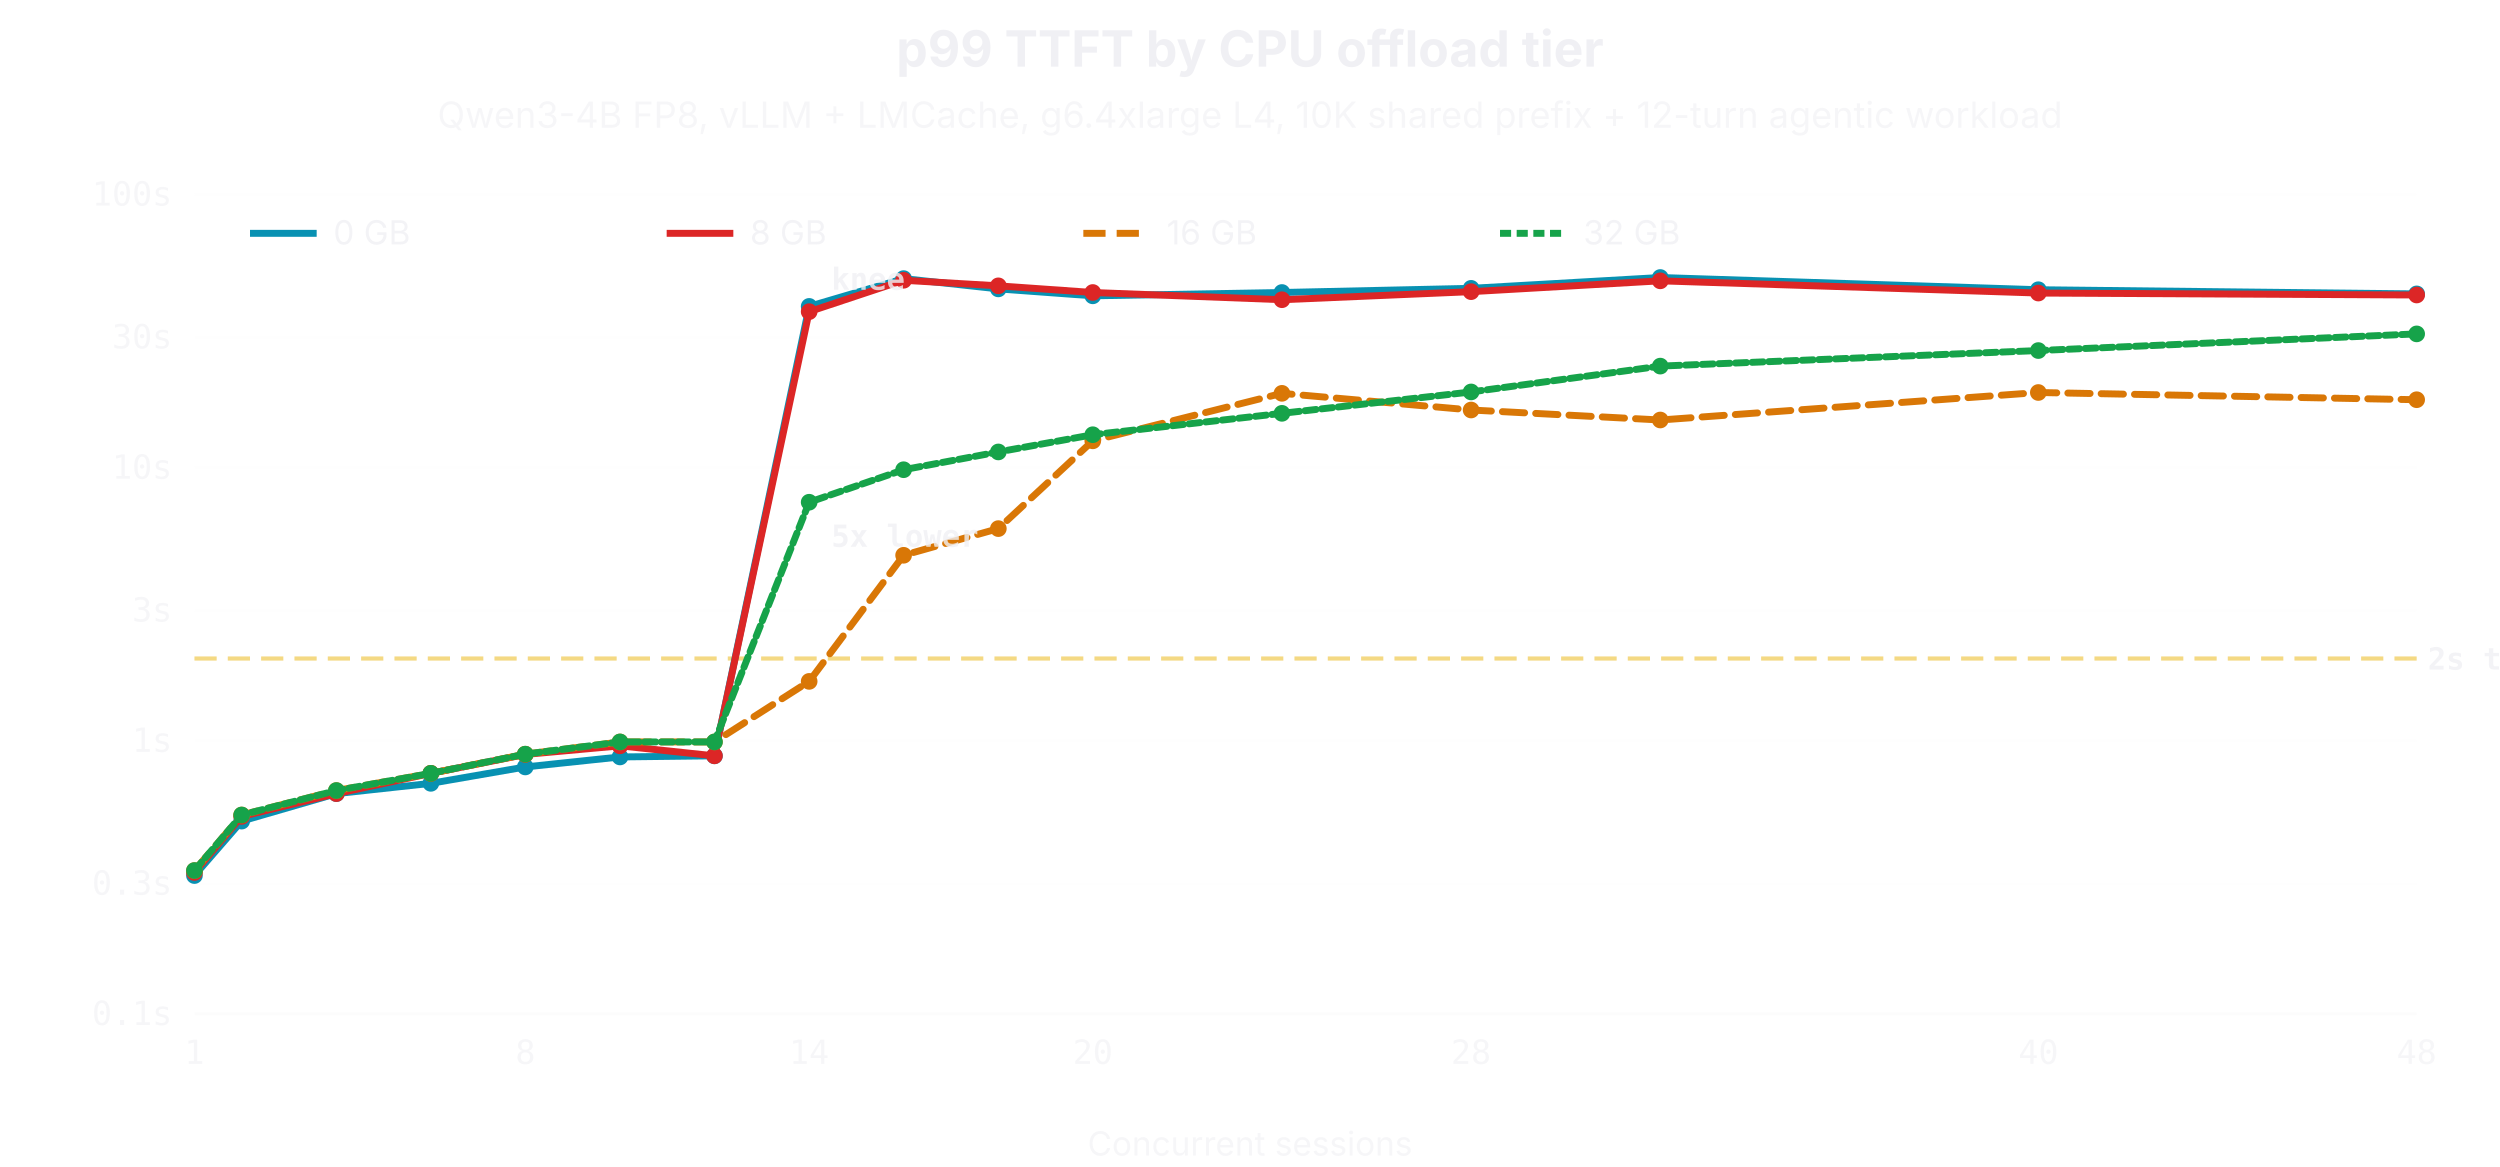
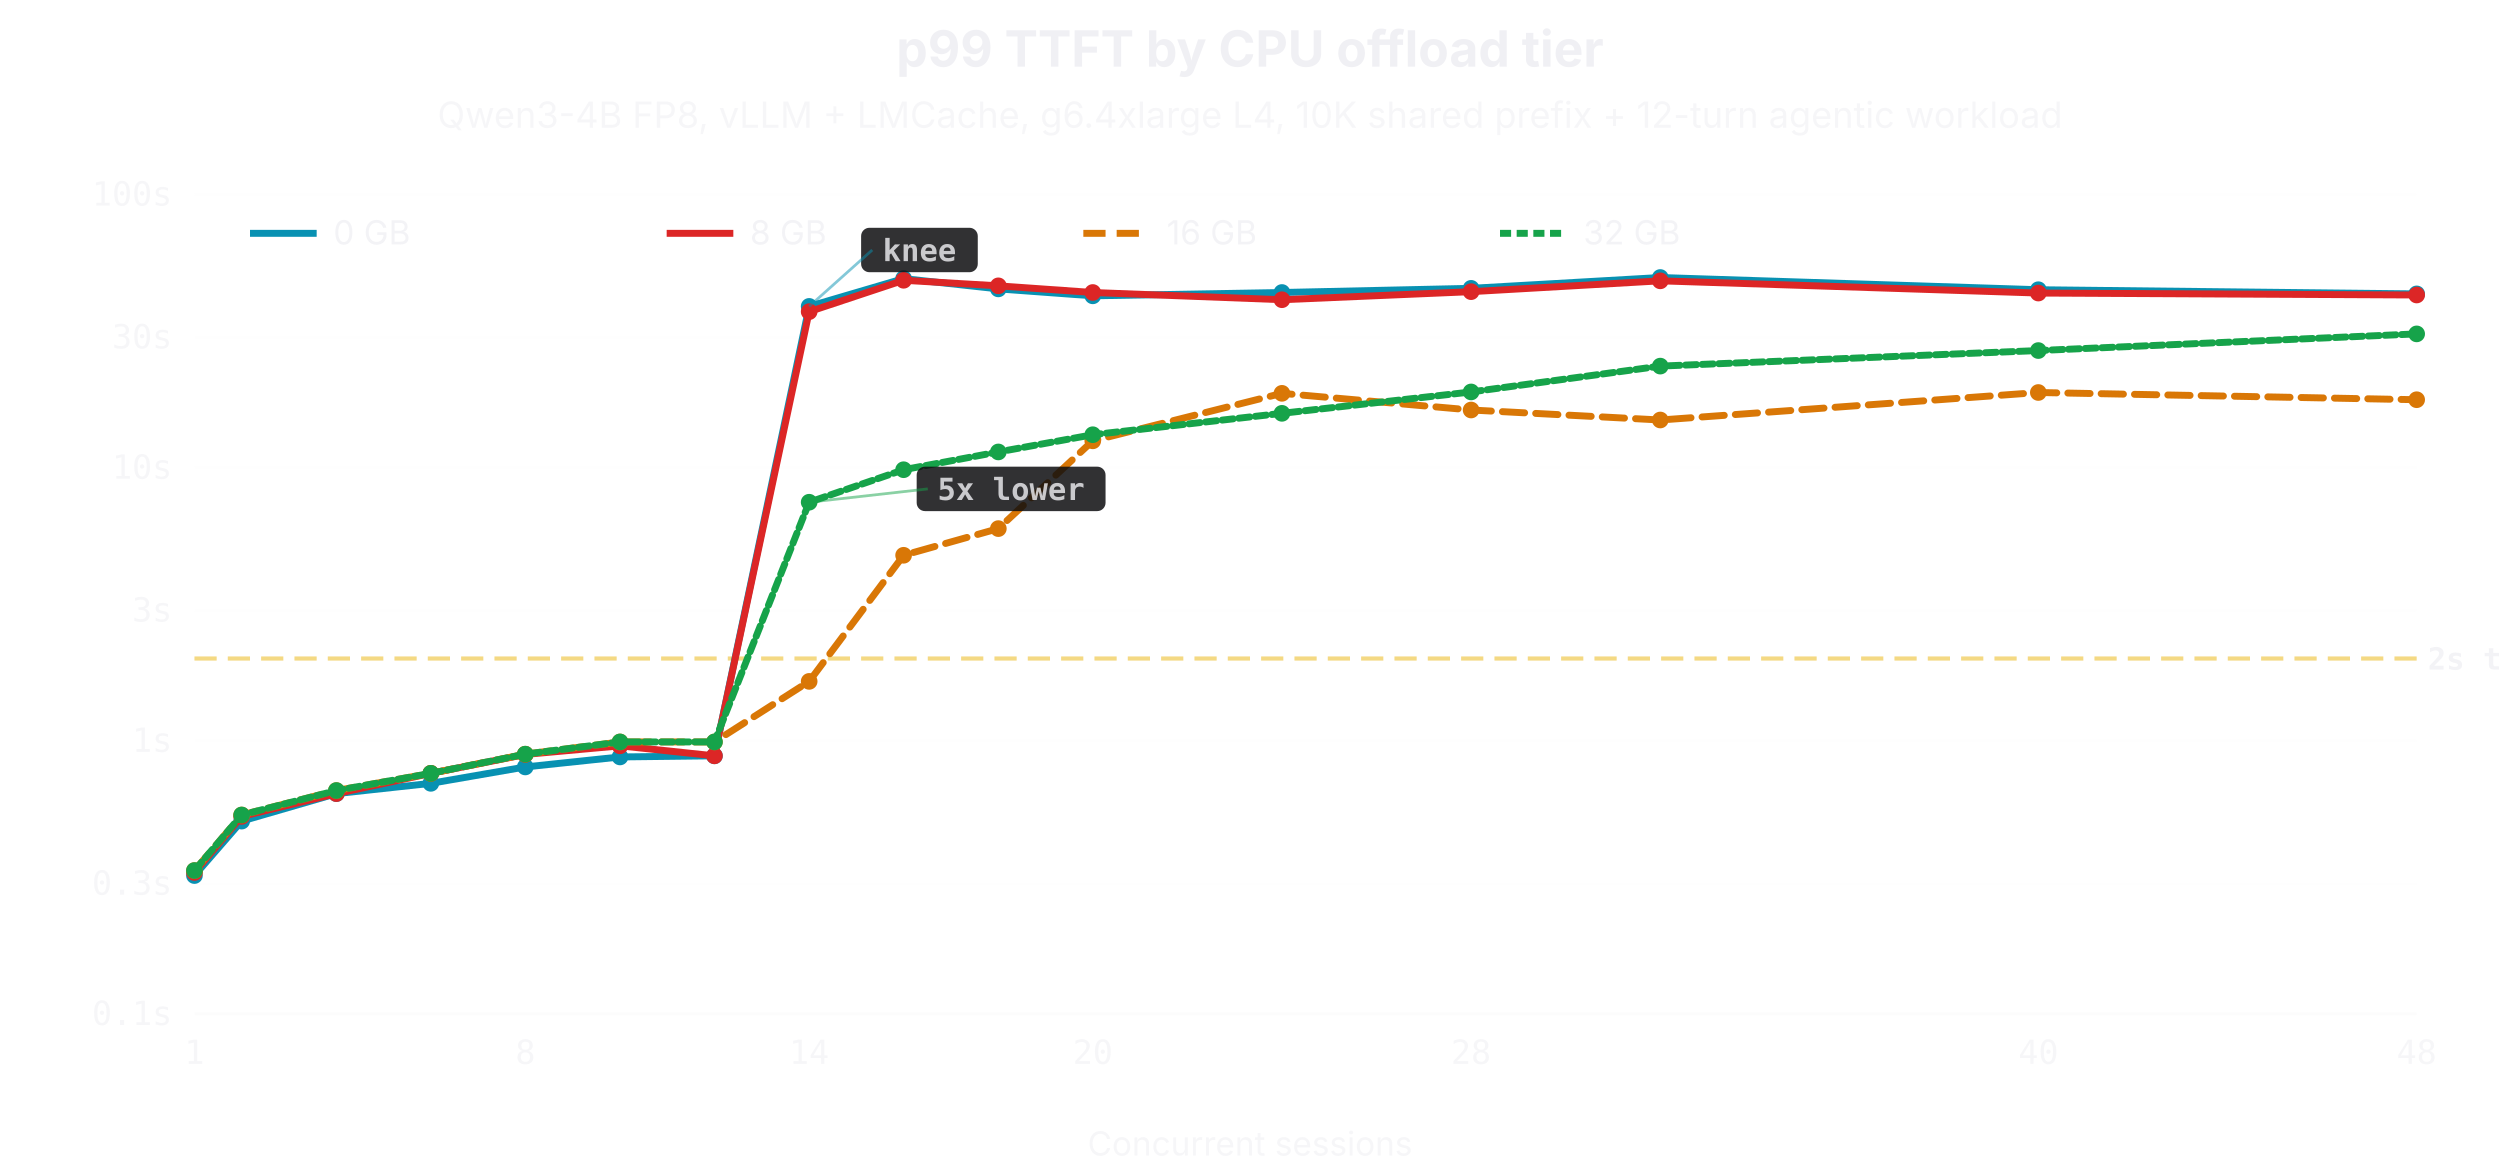
<svg xmlns="http://www.w3.org/2000/svg" viewBox="0 0 900 420" style="width:100%;height:auto">
  <style>
  .t{font-family:'Inter',-apple-system,BlinkMacSystemFont,'Segoe UI',sans-serif}
  .m{font-family:'JetBrains Mono','SF Mono','Cascadia Code','Fira Code',monospace}
  .title{font-size:18px;font-weight:700;fill:#f0f0f4}
  .sub{font-size:13px;fill:rgba(240,240,244,0.6)}
  .al{font-size:12px;fill:rgba(240,240,244,0.6)}
  .at{font-size:12px;fill:rgba(240,240,244,0.6)}
  .lg{font-size:12px;fill:rgba(240,240,244,0.8)}
  .an{font-size:11px;font-weight:600;fill:rgba(240,240,244,0.8)}
  .gr{stroke:rgba(240,240,244,0.06);stroke-width:1}
  .ax{stroke:rgba(240,240,244,0.15);stroke-width:1}
  .sr{fill:none;stroke-width:2.5;stroke-linecap:round;stroke-linejoin:round}
  .tl{stroke-width:1.5;stroke-dasharray:8,4}
</style>
  <rect width="900" height="420" fill="transparent" />
  <text x="450.0" y="24" class="t title" text-anchor="middle">p99 TTFT by CPU offload tier</text>
  <text x="450.0" y="46" class="t sub" text-anchor="middle">Qwen3-4B FP8, vLLM + LMCache, g6.4xlarge L4, 10K shared prefix + 12-turn agentic workload</text>
  <line x1="70" y1="365.0" x2="870" y2="365.0" class="gr" />
  <text x="62" y="369.0" class="m al" text-anchor="end">0.1s</text>
  <line x1="70" y1="318.083" x2="870" y2="318.083" class="gr" />
  <text x="62" y="322.083" class="m al" text-anchor="end">0.3s</text>
  <line x1="70" y1="266.667" x2="870" y2="266.667" class="gr" />
  <text x="62" y="270.667" class="m al" text-anchor="end">1s</text>
  <line x1="70" y1="219.75" x2="870" y2="219.75" class="gr" />
  <text x="62" y="223.75" class="m al" text-anchor="end">3s</text>
  <line x1="70" y1="168.333" x2="870" y2="168.333" class="gr" />
  <text x="62" y="172.333" class="m al" text-anchor="end">10s</text>
  <line x1="70" y1="121.416" x2="870" y2="121.416" class="gr" />
  <text x="62" y="125.416" class="m al" text-anchor="end">30s</text>
  <line x1="70" y1="70.0" x2="870" y2="70.0" class="gr" />
  <text x="62" y="74.0" class="m al" text-anchor="end">100s</text>
  <line x1="70" y1="365" x2="870" y2="365" class="ax" />
  <text x="70.0" y="383" class="m al" text-anchor="middle">1</text>
  <text x="189.149" y="383" class="m al" text-anchor="middle">8</text>
  <text x="291.277" y="383" class="m al" text-anchor="middle">14</text>
  <text x="393.404" y="383" class="m al" text-anchor="middle">20</text>
  <text x="529.574" y="383" class="m al" text-anchor="middle">28</text>
  <text x="733.83" y="383" class="m al" text-anchor="middle">40</text>
  <text x="870.0" y="383" class="m al" text-anchor="middle">48</text>
  <text x="450.0" y="416" class="t at" text-anchor="middle">Concurrent sessions</text>
  <line x1="70" y1="237.065" x2="870" y2="237.065" stroke="#eab308" class="tl" opacity="0.5" />
  <text x="874" y="241.065" fill="#eab308" class="m an" font-size="11">2s target</text>
  <polyline points="70.0,315.2 87.0,295.6 121.1,285.7 155.1,282.0 189.1,276.1 223.2,272.5 257.2,272.1 291.3,110.3 325.3,100.3 359.4,104.0 393.4,106.5 461.5,105.3 529.6,103.8 597.7,99.9 733.8,104.3 870.0,105.8" stroke="#0891b2" class="sr" />
  <circle cx="70.0" cy="315.2" r="3" fill="#0891b2" />
  <circle cx="87.0" cy="295.6" r="3" fill="#0891b2" />
  <circle cx="121.1" cy="285.7" r="3" fill="#0891b2" />
  <circle cx="155.1" cy="282.0" r="3" fill="#0891b2" />
  <circle cx="189.1" cy="276.1" r="3" fill="#0891b2" />
  <circle cx="223.2" cy="272.5" r="3" fill="#0891b2" />
  <circle cx="257.2" cy="272.1" r="3" fill="#0891b2" />
  <circle cx="291.3" cy="110.3" r="3" fill="#0891b2" />
  <circle cx="325.3" cy="100.3" r="3" fill="#0891b2" />
  <circle cx="359.4" cy="104.0" r="3" fill="#0891b2" />
  <circle cx="393.4" cy="106.5" r="3" fill="#0891b2" />
  <circle cx="461.5" cy="105.3" r="3" fill="#0891b2" />
  <circle cx="529.6" cy="103.8" r="3" fill="#0891b2" />
  <circle cx="597.7" cy="99.9" r="3" fill="#0891b2" />
  <circle cx="733.8" cy="104.3" r="3" fill="#0891b2" />
  <circle cx="870.0" cy="105.8" r="3" fill="#0891b2" />
  <polyline points="70.0,314.1 87.0,293.9 121.1,285.7 155.1,278.4 189.1,271.6 223.2,268.5 257.2,272.1 291.3,112.2 325.3,100.9 359.4,102.9 393.4,105.3 461.5,107.9 529.6,105.0 597.7,101.1 733.8,105.5 870.0,106.2" stroke="#dc2626" class="sr" />
  <circle cx="70.0" cy="314.1" r="3" fill="#dc2626" />
  <circle cx="87.0" cy="293.9" r="3" fill="#dc2626" />
  <circle cx="121.1" cy="285.7" r="3" fill="#dc2626" />
  <circle cx="155.1" cy="278.4" r="3" fill="#dc2626" />
  <circle cx="189.1" cy="271.6" r="3" fill="#dc2626" />
  <circle cx="223.2" cy="268.5" r="3" fill="#dc2626" />
  <circle cx="257.2" cy="272.1" r="3" fill="#dc2626" />
  <circle cx="291.3" cy="112.2" r="3" fill="#dc2626" />
  <circle cx="325.3" cy="100.9" r="3" fill="#dc2626" />
  <circle cx="359.4" cy="102.9" r="3" fill="#dc2626" />
  <circle cx="393.4" cy="105.3" r="3" fill="#dc2626" />
  <circle cx="461.5" cy="107.9" r="3" fill="#dc2626" />
  <circle cx="529.6" cy="105.0" r="3" fill="#dc2626" />
  <circle cx="597.7" cy="101.1" r="3" fill="#dc2626" />
  <circle cx="733.8" cy="105.5" r="3" fill="#dc2626" />
  <circle cx="870.0" cy="106.2" r="3" fill="#dc2626" />
  <polyline points="70.0,313.4 87.0,293.4 121.1,284.6 155.1,278.4 189.1,271.5 223.2,267.1 257.2,267.1 291.3,245.3 325.3,199.9 359.4,190.3 393.4,158.7 461.5,141.6 529.6,147.6 597.7,151.2 733.8,141.3 870.0,143.9" stroke="#d97706" class="sr" stroke-dasharray="8,4" />
  <circle cx="70.0" cy="313.4" r="3" fill="#d97706" />
  <circle cx="87.0" cy="293.4" r="3" fill="#d97706" />
  <circle cx="121.1" cy="284.6" r="3" fill="#d97706" />
  <circle cx="155.1" cy="278.4" r="3" fill="#d97706" />
  <circle cx="189.1" cy="271.5" r="3" fill="#d97706" />
  <circle cx="223.2" cy="267.1" r="3" fill="#d97706" />
  <circle cx="257.2" cy="267.1" r="3" fill="#d97706" />
  <circle cx="291.3" cy="245.3" r="3" fill="#d97706" />
  <circle cx="325.3" cy="199.9" r="3" fill="#d97706" />
  <circle cx="359.4" cy="190.3" r="3" fill="#d97706" />
  <circle cx="393.4" cy="158.7" r="3" fill="#d97706" />
  <circle cx="461.5" cy="141.6" r="3" fill="#d97706" />
  <circle cx="529.6" cy="147.6" r="3" fill="#d97706" />
  <circle cx="597.7" cy="151.2" r="3" fill="#d97706" />
  <circle cx="733.8" cy="141.3" r="3" fill="#d97706" />
  <circle cx="870.0" cy="143.9" r="3" fill="#d97706" />
  <polyline points="70.0,313.4 87.0,293.4 121.1,284.6 155.1,278.4 189.1,271.5 223.2,267.1 257.2,267.1 291.3,180.8 325.3,169.1 359.4,162.7 393.4,156.5 461.5,148.8 529.6,141.1 597.7,131.8 733.8,126.2 870.0,120.2" stroke="#16a34a" class="sr" stroke-dasharray="4,2" />
  <circle cx="70.0" cy="313.4" r="3" fill="#16a34a" />
  <circle cx="87.0" cy="293.4" r="3" fill="#16a34a" />
  <circle cx="121.1" cy="284.6" r="3" fill="#16a34a" />
  <circle cx="155.1" cy="278.4" r="3" fill="#16a34a" />
  <circle cx="189.1" cy="271.5" r="3" fill="#16a34a" />
  <circle cx="223.2" cy="267.1" r="3" fill="#16a34a" />
  <circle cx="257.2" cy="267.1" r="3" fill="#16a34a" />
  <circle cx="291.3" cy="180.8" r="3" fill="#16a34a" />
  <circle cx="325.3" cy="169.1" r="3" fill="#16a34a" />
  <circle cx="359.4" cy="162.7" r="3" fill="#16a34a" />
  <circle cx="393.4" cy="156.5" r="3" fill="#16a34a" />
  <circle cx="461.5" cy="148.8" r="3" fill="#16a34a" />
  <circle cx="529.6" cy="141.1" r="3" fill="#16a34a" />
  <circle cx="597.7" cy="131.8" r="3" fill="#16a34a" />
  <circle cx="733.8" cy="126.2" r="3" fill="#16a34a" />
  <circle cx="870.0" cy="120.2" r="3" fill="#16a34a" />
  <line x1="90" y1="84" x2="114" y2="84" stroke="#0891b2" stroke-width="2.5" />
  <text x="120" y="88" fill="#0891b2" class="t lg">0 GB</text>
  <line x1="240" y1="84" x2="264" y2="84" stroke="#dc2626" stroke-width="2.5" />
  <text x="270" y="88" fill="#dc2626" class="t lg">8 GB</text>
  <line x1="390" y1="84" x2="414" y2="84" stroke="#d97706" stroke-width="2.5" stroke-dasharray="8,4" />
  <text x="420" y="88" fill="#d97706" class="t lg">16 GB</text>
  <line x1="540" y1="84" x2="564" y2="84" stroke="#16a34a" stroke-width="2.5" stroke-dasharray="4,2" />
  <text x="570" y="88" fill="#16a34a" class="t lg">32 GB</text>
-   <text x="299.277" y="104.322" fill="#0891b2" class="m an">knee</text>
-   <text x="299.277" y="196.847" fill="#16a34a" class="m an">5x lower</text>
+   <rect x="310" y="82" width="42" height="16" rx="3" fill="rgba(13,13,16,0.85)" />
+   <text x="331" y="94" fill="#0891b2" class="m an" text-anchor="middle">knee</text>
+   <line x1="291.3" y1="110.3" x2="314" y2="90" stroke="#0891b2" stroke-width="1" opacity="0.5" />
+   <rect x="330" y="168" width="68" height="16" rx="3" fill="rgba(13,13,16,0.85)" />
+   <text x="364" y="180" fill="#16a34a" class="m an" text-anchor="middle">5x lower</text>
+   <line x1="291.3" y1="180.8" x2="334" y2="176" stroke="#16a34a" stroke-width="1" opacity="0.5" />
</svg>
